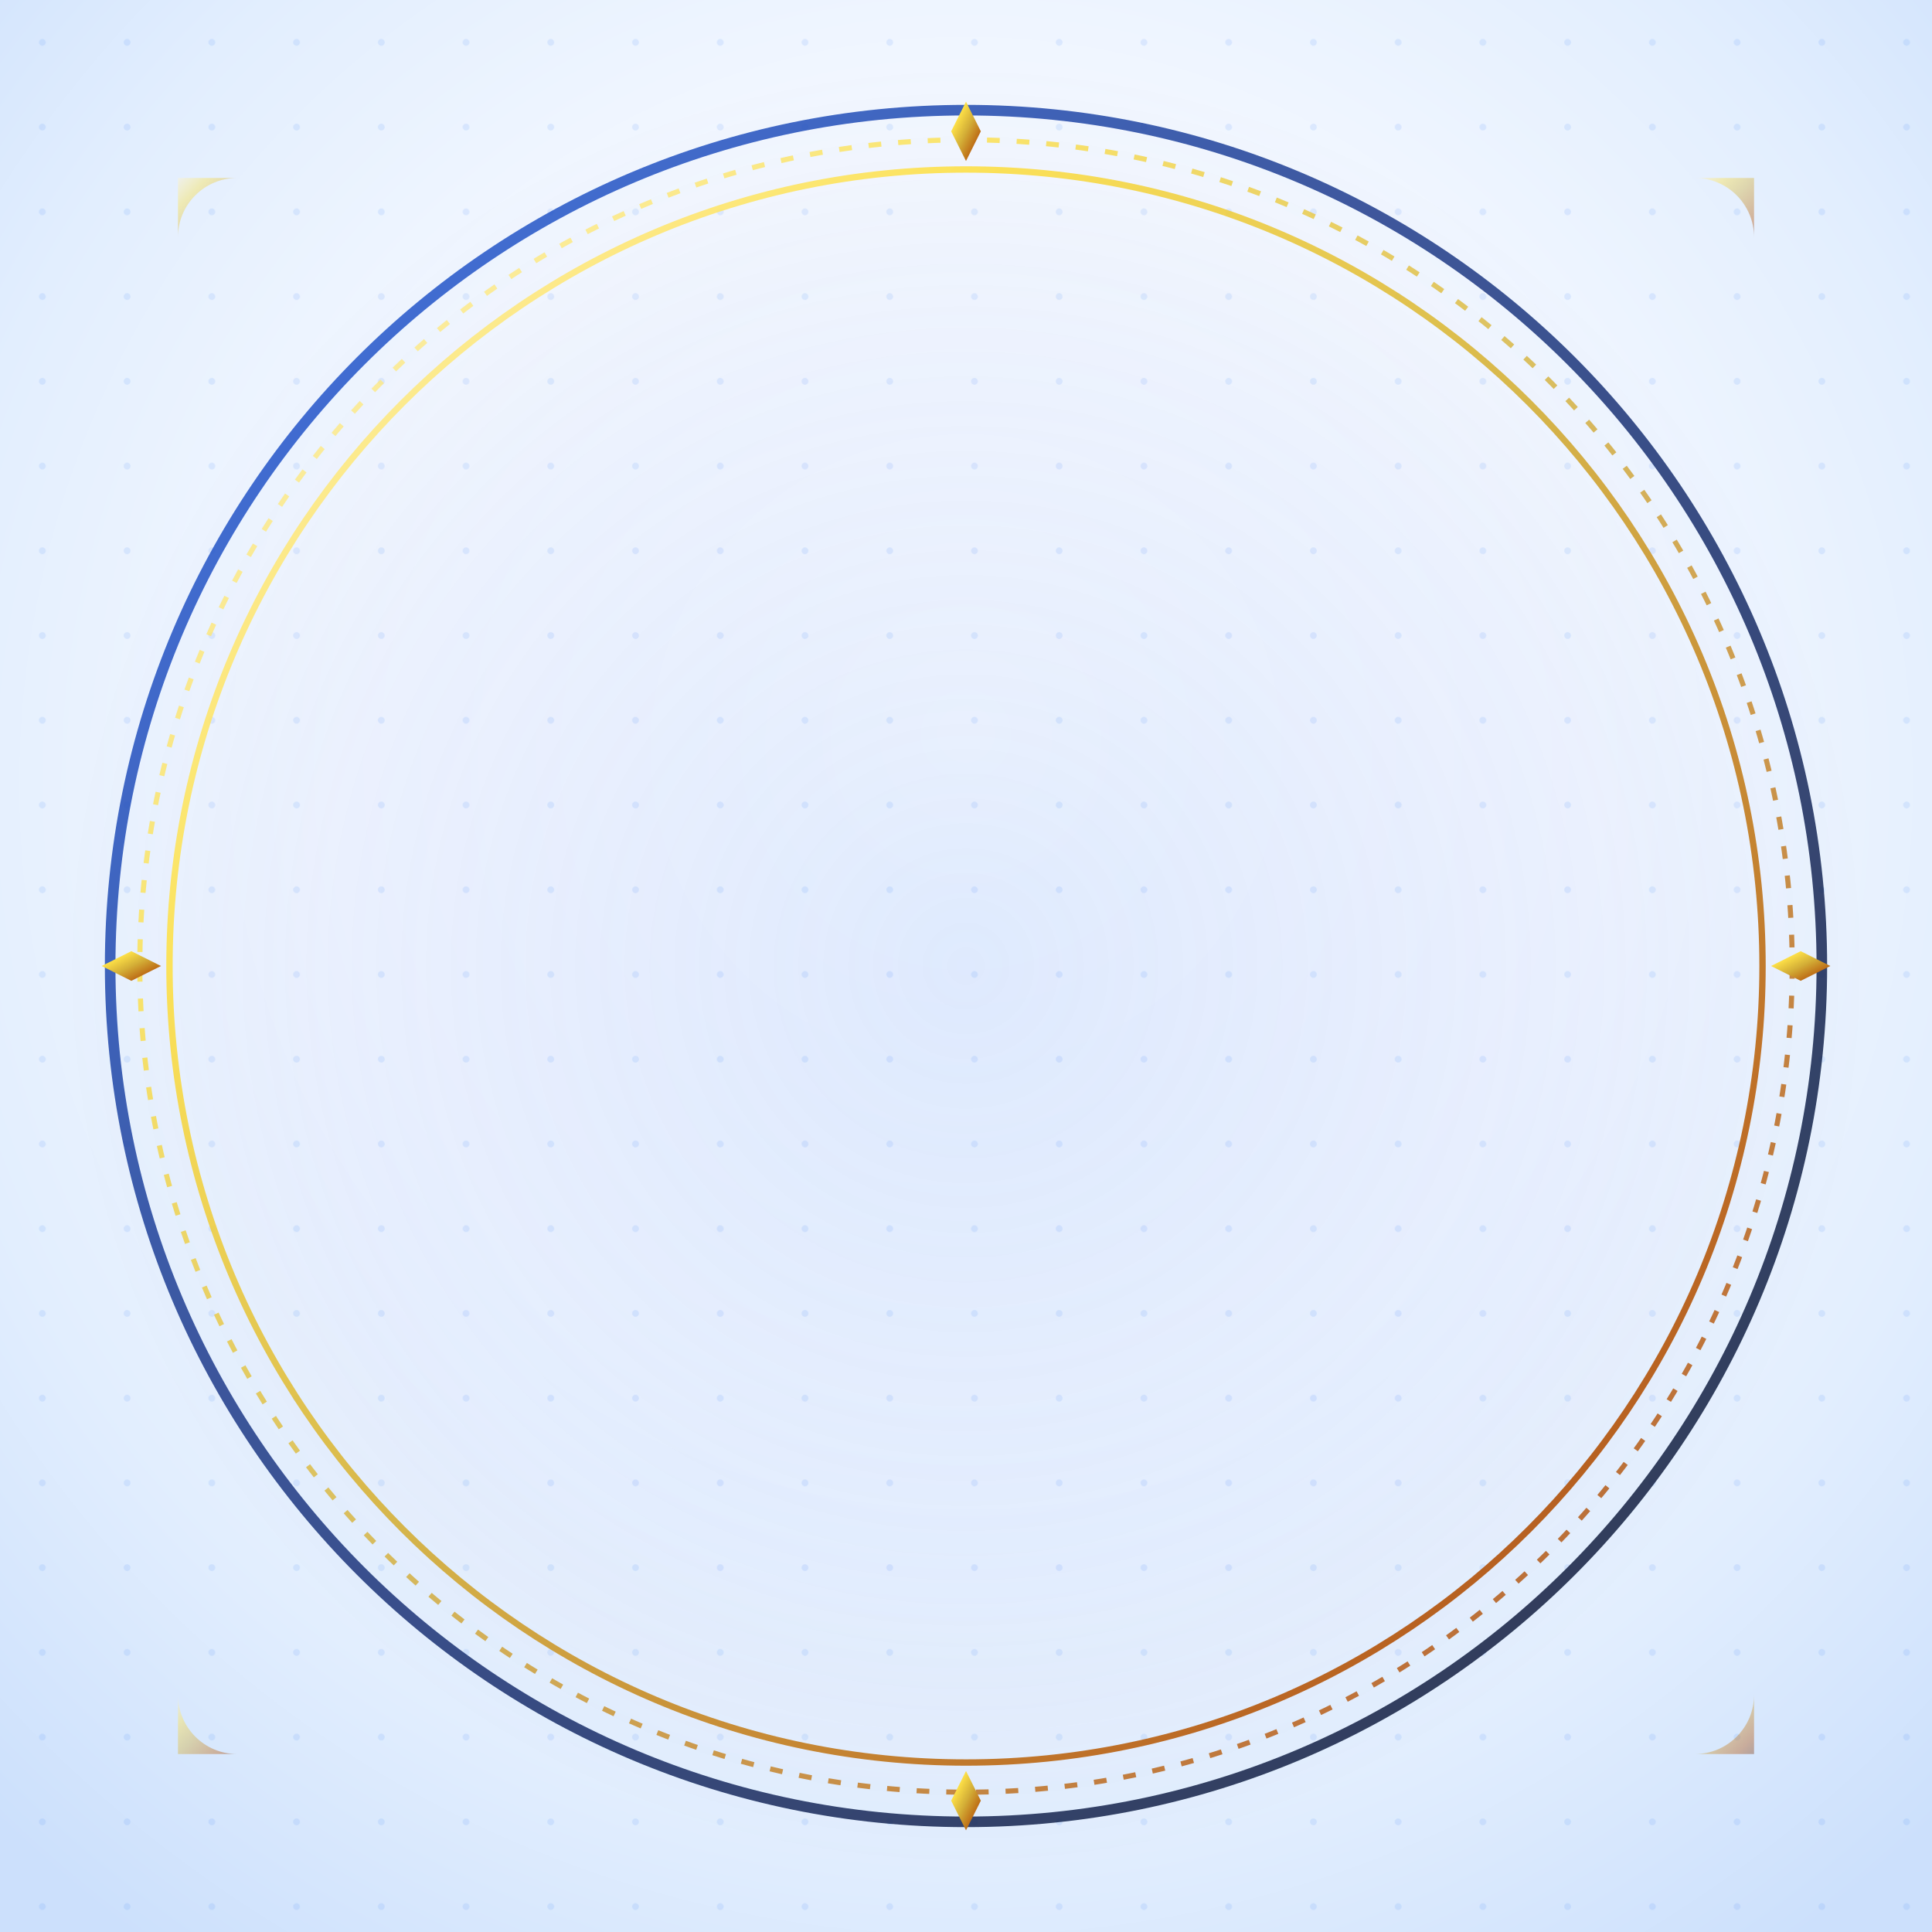
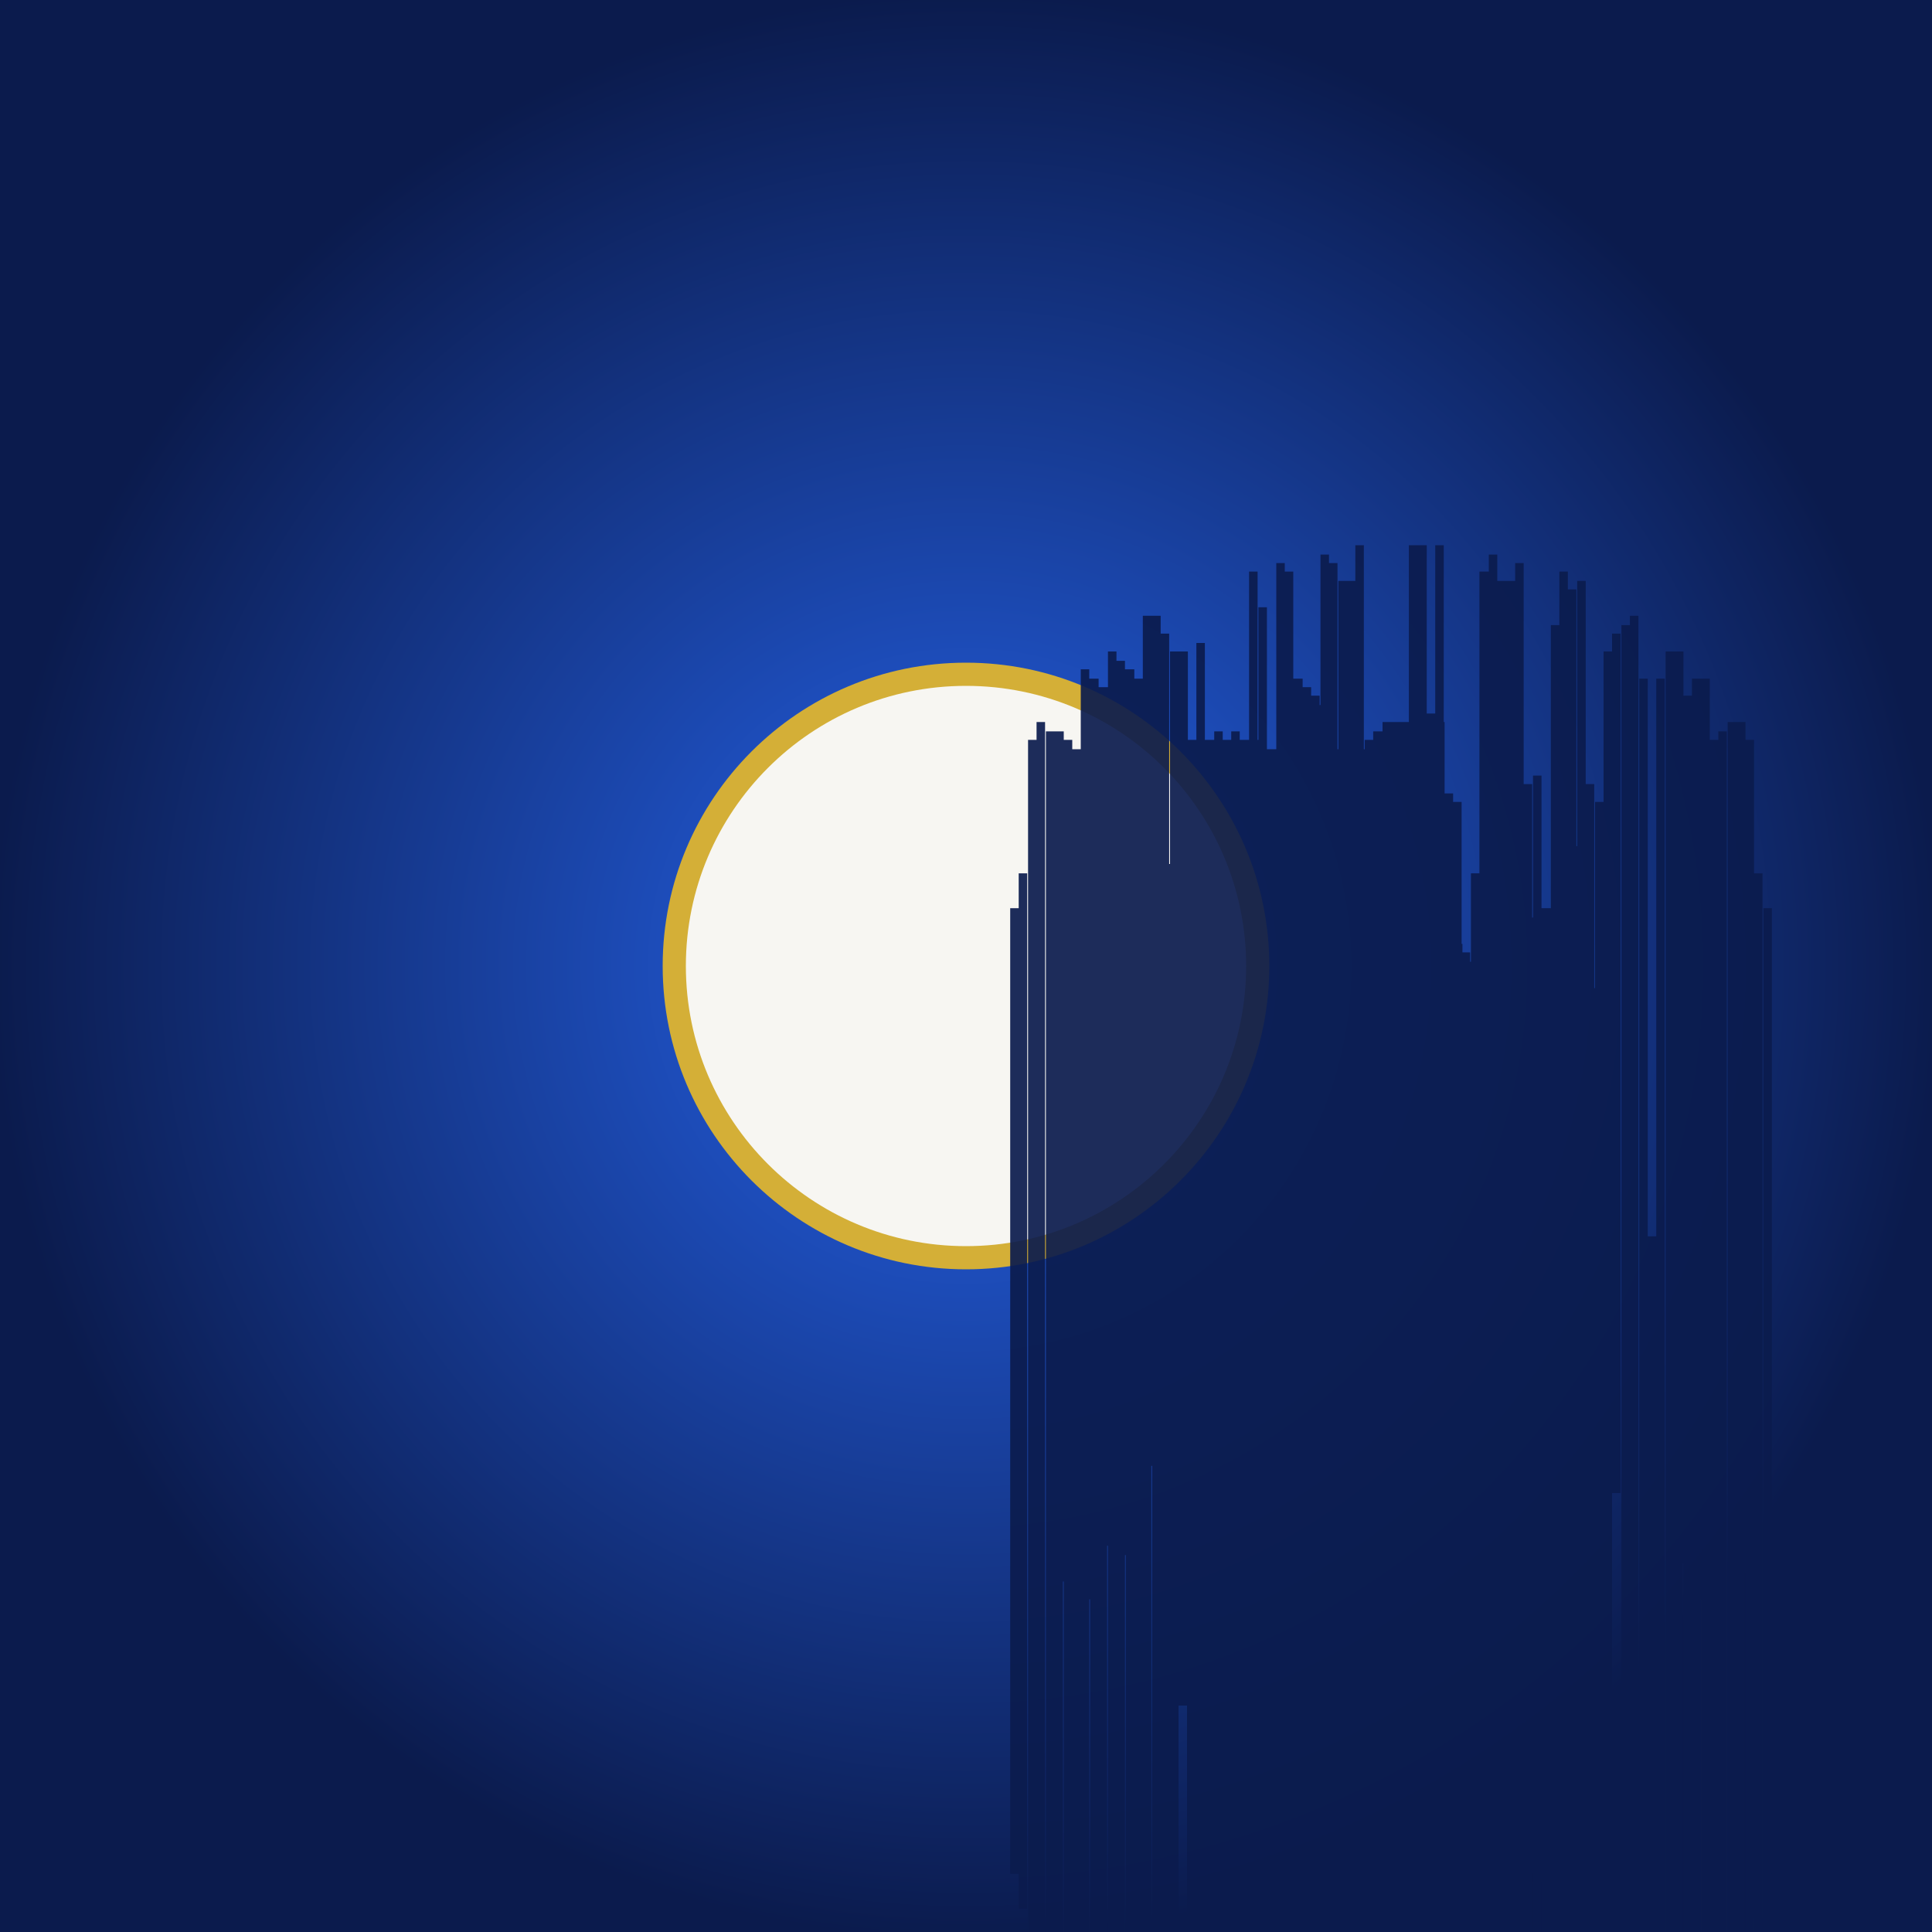
- <svg xmlns="http://www.w3.org/2000/svg" width="456" height="456" viewBox="0 0 456 456" version="1.1">
+ <svg xmlns="http://www.w3.org/2000/svg" width="1024" height="1024" viewBox="0 0 1024 1024">
  <defs>
-     <radialGradient id="bgWhiteBlue" cx="50%" cy="42%" r="72%" fx="50%" fy="38%">
-       <stop offset="0%" stop-color="#FFFFFF" />
-       <stop offset="45%" stop-color="#F4F8FF" />
-       <stop offset="75%" stop-color="#E2EEFE" />
-       <stop offset="100%" stop-color="#CCE0FC" />
+     <radialGradient id="navy" cx="50%" cy="50%" r="50%">
+       <stop offset="0%" stop-color="#2563EB" />
+       <stop offset="100%" stop-color="#0B1B4D" />
    </radialGradient>
-     <linearGradient id="goldRing" x1="0%" y1="0%" x2="100%" y2="100%">
-       <stop offset="0%" stop-color="#FFF5D1" />
-       <stop offset="25%" stop-color="#FDE047" />
-       <stop offset="50%" stop-color="#D4AF37" />
-       <stop offset="85%" stop-color="#B45309" />
-       <stop offset="100%" stop-color="#78350F" />
-     </linearGradient>
-     <linearGradient id="navyRing" x1="0%" y1="0%" x2="100%" y2="100%">
-       <stop offset="0%" stop-color="#2563EB" />
-       <stop offset="40%" stop-color="#1E3A8A" />
-       <stop offset="100%" stop-color="#0F172A" />
-     </linearGradient>
-     <radialGradient id="blueGlow" cx="50%" cy="50%" r="50%">
-       <stop offset="0%" stop-color="#3B82F6" stop-opacity="0.15" />
-       <stop offset="70%" stop-color="#2563EB" stop-opacity="0.05" />
-       <stop offset="100%" stop-color="#1E3A8A" stop-opacity="0" />
-     </radialGradient>
-     <pattern id="luxDots" width="20" height="20" patternUnits="userSpaceOnUse">
-       <circle cx="10" cy="10" r="0.8" fill="#3B82F6" opacity="0.12" />
-     </pattern>
  </defs>
-   <rect width="456" height="456" fill="url(#bgWhiteBlue)" />
-   <rect width="456" height="456" fill="url(#luxDots)" />
-   <circle cx="228" cy="228" r="215" fill="url(#blueGlow)" />
-   <circle cx="228" cy="228" r="202" fill="none" stroke="url(#navyRing)" stroke-width="2.5" opacity="0.85" />
-   <circle cx="228" cy="228" r="195" fill="none" stroke="url(#goldRing)" stroke-width="1.2" stroke-dasharray="3,4" opacity="0.8" />
-   <circle cx="228" cy="228" r="188" fill="none" stroke="url(#goldRing)" stroke-width="1.5" opacity="0.9" />
-   <polygon points="228,24 231.5,31 228,38 224.5,31" fill="url(#goldRing)" />
-   <polygon points="228,418 231.5,425 228,432 224.5,425" fill="url(#goldRing)" />
-   <polygon points="24,228 31,231.5 38,228 31,224.5" fill="url(#goldRing)" />
-   <polygon points="418,228 425,231.5 432,228 425,224.5" fill="url(#goldRing)" />
-   <path d="M 42,42 L 56,42 A 14,14 0 0,0 42,56 Z" fill="url(#goldRing)" opacity="0.4" />
-   <path d="M 414,42 L 400,42 A 14,14 0 0,1 414,56 Z" fill="url(#goldRing)" opacity="0.4" />
-   <path d="M 42,414 L 56,414 A 14,14 0 0,1 42,400 Z" fill="url(#goldRing)" opacity="0.4" />
-   <path d="M 414,414 L 400,414 A 14,14 0 0,0 414,400 Z" fill="url(#goldRing)" opacity="0.4" />
+   <rect width="1024" height="1024" fill="url(#navy)" />
+   <circle cx="512.0" cy="512.0" r="160.768" fill="#D4AF37" />
+   <circle cx="512.0" cy="512.0" r="148.48" fill="#F7F6F2" />
+   <g transform="translate(512.0 512.0) scale(450.56)">
+     <path d="M0.458 0.005h0.01 M0.521 0.005h0.021 M0.552 0.005h0.01 M0.417 0.016h0.01 M0.521 0.016h0.01 M0.615 0.016h0.01 M0.365 0.026h0.01 M0.427 0.026h0.01 M0.521 0.026h0.01 M0.615 0.026h0.01 M0.646 0.026h0.01 M0.333 0.036h0.01 M0.375 0.036h0.01 M0.427 0.036h0.01 M0.521 0.036h0.01 M0.604 0.036h0.021 M0.646 0.036h0.01 M0.698 0.036h0.01 M0.333 0.047h0.01 M0.375 0.047h0.01 M0.438 0.047h0.021 M0.521 0.047h0.01 M0.604 0.047h0.042 M0.719 0.047h0.01 M0.333 0.057h0.01 M0.375 0.057h0.01 M0.448 0.057h0.01 M0.521 0.057h0.01 M0.552 0.057h0.01 M0.604 0.057h0.01 M0.625 0.057h0.01 M0.708 0.057h0.01 M0.333 0.068h0.01 M0.375 0.068h0.01 M0.604 0.068h0.01 M0.635 0.068h0.01 M0.708 0.068h0.01 M0.344 0.078h0.01 M0.635 0.078h0.01 M0.698 0.078h0.01 M0.208 0.088h0.021 M0.698 0.088h0.01 M0.781 0.088h0.01 M0.219 0.099h0.01 M0.688 0.099h0.01 M0.771 0.099h0.01 M0.229 0.109h0.01 M0.76 0.109h0.01 M0.229 0.12h0.01 M0.271 0.12h0.01 M0.76 0.12h0.01 M0.167 0.13h0.01 M0.24 0.13h0.021 M0.75 0.13h0.01 M0.823 0.13h0.021 M0.177 0.141h0.01 M0.823 0.141h0.01 M0.135 0.151h0.01 M0.177 0.151h0.021 M0.823 0.151h0.01 M0.135 0.162h0.021 M0.188 0.162h0.021 M0.365 0.162h0.031 M0.792 0.162h0.01 M0.812 0.162h0.01 M0.854 0.162h0.021 M0.146 0.172h0.021 M0.198 0.172h0.01 M0.385 0.172h0.021 M0.812 0.172h0.01 M0.854 0.172h0.01 M0.156 0.182h0.021 M0.385 0.182h0.031 M0.812 0.182h0.01 M0.844 0.182h0.01 M0.167 0.193h0.021 M0.396 0.193h0.021 M0.833 0.193h0.021 M0.406 0.203h0.021 M0.531 0.203h0.021 M0.823 0.203h0.021 M0.083 0.213h0.01 M0.406 0.213h0.021 M0.49 0.213h0.073 M0.896 0.213h0.021 M0.094 0.224h0.021 M0.292 0.224h0.01 M0.312 0.224h0.01 M0.406 0.224h0.031 M0.479 0.224h0.052 M0.885 0.224h0.01 M0.073 0.234h0.01 M0.115 0.234h0.01 M0.26 0.234h0.094 M0.406 0.234h0.031 M0.469 0.234h0.031 M0.865 0.234h0.021 M0.917 0.234h0.01 M0.125 0.245h0.021 M0.25 0.245h0.042 M0.312 0.245h0.062 M0.417 0.245h0.021 M0.448 0.245h0.042 M0.854 0.245h0.021 M0.896 0.245h0.01 M0.344 0.255h0.042 M0.417 0.255h0.021 M0.448 0.255h0.031 M0.344 0.266h0.052 M0.417 0.266h0.042 M0.875 0.266h0.01 M0.365 0.276h0.042 M0.417 0.276h0.042 M0.667 0.276h0.01 M0.719 0.276h0.01 M0.385 0.286h0.021 M0.417 0.286h0.031 M0.469 0.286h0.083 M0.656 0.286h0.01 M0.729 0.286h0.01 M0.104 0.297h0.01 M0.323 0.297h0.042 M0.396 0.297h0.042 M0.448 0.297h0.125 M0.885 0.297h0.01 M0.292 0.307h0.104 M0.406 0.307h0.052 M0.552 0.307h0.031 M0.646 0.307h0.01 M0.74 0.307h0.01 M0.094 0.318h0.01 M0.271 0.318h0.188 M0.646 0.318h0.01 M0.896 0.318h0.01 M0.26 0.328h0.052 M0.396 0.328h0.104 M0.646 0.328h0.01 M0.74 0.328h0.01 M0.083 0.339h0.01 M0.25 0.339h0.031 M0.375 0.339h0.052 M0.458 0.339h0.052 M0.906 0.339h0.01 M0.25 0.349h0.021 M0.365 0.349h0.031 M0.406 0.349h0.01 M0.427 0.349h0.01 M0.479 0.349h0.042 M0.656 0.349h0.01 M0.729 0.349h0.01 M0.073 0.359h0.01 M0.24 0.359h0.031 M0.354 0.359h0.031 M0.406 0.359h0.01 M0.427 0.359h0.021 M0.51 0.359h0.021 M0.667 0.359h0.01 M0.708 0.359h0.021 M0.917 0.359h0.01 M0.073 0.37h0.01 M0.24 0.37h0.021 M0.344 0.37h0.031 M0.406 0.37h0.01 M0.438 0.37h0.021 M0.521 0.37h0.021 M0.917 0.37h0.01 M0.229 0.38h0.021 M0.333 0.38h0.021 M0.396 0.38h0.021 M0.438 0.38h0.021 M0.521 0.38h0.021 M0.062 0.391h0.01 M0.229 0.391h0.021 M0.323 0.391h0.031 M0.396 0.391h0.01 M0.438 0.391h0.031 M0.531 0.391h0.021 M0.594 0.391h0.01 M0.927 0.391h0.01 M0.062 0.401h0.01 M0.323 0.401h0.021 M0.396 0.401h0.01 M0.448 0.401h0.021 M0.531 0.401h0.021 M0.594 0.401h0.021 M0.927 0.401h0.01 M0.323 0.411h0.021 M0.396 0.411h0.01 M0.448 0.411h0.021 M0.542 0.411h0.01 M0.594 0.411h0.021 M0.323 0.422h0.01 M0.396 0.422h0.01 M0.448 0.422h0.021 M0.604 0.422h0.021 M0.052 0.432h0.01 M0.323 0.432h0.01 M0.396 0.432h0.01 M0.458 0.432h0.021 M0.604 0.432h0.021 M0.677 0.432h0.031 M0.938 0.432h0.01 M0.052 0.443h0.01 M0.323 0.443h0.01 M0.385 0.443h0.021 M0.458 0.443h0.01 M0.51 0.443h0.021 M0.604 0.443h0.021 M0.656 0.443h0.042 M0.938 0.443h0.01 M0.052 0.453h0.01 M0.385 0.453h0.021 M0.458 0.453h0.01 M0.5 0.453h0.062 M0.604 0.453h0.021 M0.635 0.453h0.042 M0.938 0.453h0.01 M0.052 0.464h0.01 M0.385 0.464h0.01 M0.458 0.464h0.01 M0.531 0.464h0.042 M0.604 0.464h0.052 M0.938 0.464h0.01 M0.052 0.474h0.01 M0.385 0.474h0.01 M0.542 0.474h0.042 M0.604 0.474h0.052 M0.385 0.484h0.01 M0.562 0.484h0.031 M0.604 0.484h0.031 M0.938 0.484h0.01 M0.052 0.495h0.01 M0.375 0.495h0.021 M0.573 0.495h0.062 M0.646 0.495h0.052 M0.052 0.505h0.01 M0.375 0.505h0.01 M0.51 0.505h0.062 M0.583 0.505h0.135 M0.375 0.516h0.01 M0.49 0.516h0.135 M0.677 0.516h0.062 M0.052 0.526h0.01 M0.375 0.526h0.01 M0.479 0.526h0.042 M0.583 0.526h0.062 M0.719 0.526h0.021 M0.938 0.526h0.01 M0.052 0.536h0.01 M0.365 0.536h0.021 M0.469 0.536h0.021 M0.583 0.536h0.031 M0.625 0.536h0.042 M0.729 0.536h0.021 M0.938 0.536h0.01 M0.052 0.547h0.01 M0.365 0.547h0.021 M0.458 0.547h0.021 M0.573 0.547h0.01 M0.604 0.547h0.01 M0.635 0.547h0.042 M0.938 0.547h0.01 M0.052 0.557h0.01 M0.365 0.557h0.01 M0.458 0.557h0.01 M0.562 0.557h0.021 M0.604 0.557h0.021 M0.646 0.557h0.031 M0.938 0.557h0.01 M0.052 0.568h0.01 M0.562 0.568h0.01 M0.604 0.568h0.021 M0.656 0.568h0.031 M0.938 0.568h0.01 M0.354 0.578h0.01 M0.552 0.578h0.01 M0.604 0.578h0.021 M0.667 0.578h0.021 M0.542 0.589h0.021 M0.604 0.589h0.021 M0.677 0.589h0.021 M0.062 0.599h0.01 M0.542 0.599h0.01 M0.604 0.599h0.021 M0.677 0.599h0.021 M0.927 0.599h0.01 M0.062 0.609h0.01 M0.344 0.609h0.01 M0.531 0.609h0.021 M0.604 0.609h0.021 M0.688 0.609h0.01 M0.927 0.609h0.01 M0.521 0.62h0.021 M0.604 0.62h0.021 M0.927 0.62h0.01 M0.521 0.63h0.01 M0.604 0.63h0.021 M0.073 0.641h0.01 M0.333 0.641h0.01 M0.354 0.641h0.01 M0.51 0.641h0.021 M0.604 0.641h0.01 M0.917 0.641h0.01 M0.073 0.651h0.01 M0.5 0.651h0.021 M0.917 0.651h0.01 M0.083 0.661h0.01 M0.49 0.661h0.01 M0.906 0.661h0.01 M0.083 0.672h0.01 M0.323 0.672h0.01 M0.344 0.672h0.01 M0.479 0.672h0.01 M0.5 0.672h0.01 M0.906 0.672h0.01 M0.49 0.682h0.01 M0.094 0.693h0.01 M0.312 0.693h0.01 M0.896 0.693h0.01 M0.312 0.703h0.01 M0.333 0.703h0.01 M0.458 0.703h0.01 M0.479 0.703h0.01 M0.104 0.714h0.01 M0.302 0.714h0.01 M0.448 0.714h0.01 M0.469 0.714h0.01 M0.677 0.714h0.021 M0.729 0.714h0.031 M0.885 0.714h0.01 M0.115 0.724h0.01 M0.302 0.724h0.01 M0.323 0.724h0.01 M0.438 0.724h0.01 M0.458 0.724h0.01 M0.656 0.724h0.01 M0.875 0.724h0.01 M0.115 0.734h0.01 M0.323 0.734h0.01 M0.427 0.734h0.01 M0.448 0.734h0.01 M0.635 0.734h0.01 M0.719 0.734h0.01 M0.875 0.734h0.01 M0.125 0.745h0.01 M0.292 0.745h0.01 M0.312 0.745h0.021 M0.417 0.745h0.01 M0.625 0.745h0.01 M0.719 0.745h0.01 M0.865 0.745h0.01 M0.135 0.755h0.01 M0.26 0.755h0.021 M0.385 0.755h0.031 M0.604 0.755h0.01 M0.729 0.755h0.01 M0.854 0.755h0.01 M0.135 0.766h0.01 M0.229 0.766h0.021 M0.427 0.766h0.01 M0.583 0.766h0.01 M0.75 0.766h0.01 M0.854 0.766h0.01 M0.146 0.776h0.01 M0.458 0.776h0.01 M0.552 0.776h0.01 M0.635 0.776h0.01 M0.719 0.776h0.01 M0.844 0.776h0.01 M0.156 0.786h0.01 M0.292 0.786h0.031 M0.333 0.786h0.042 M0.604 0.786h0.021 M0.833 0.786h0.01 M0.167 0.797h0.01 M0.396 0.797h0.021 M0.594 0.797h0.01 M0.823 0.797h0.01 M0.177 0.807h0.01 M0.427 0.807h0.021 M0.562 0.807h0.021 M0.812 0.807h0.01 M0.188 0.818h0.01 M0.469 0.818h0.031 M0.521 0.818h0.021 M0.646 0.818h0.01 M0.802 0.818h0.01 M0.198 0.828h0.01 M0.354 0.828h0.031 M0.625 0.828h0.01 M0.792 0.828h0.01 M0.208 0.839h0.01 M0.406 0.839h0.01 M0.604 0.839h0.01 M0.781 0.839h0.01 M0.219 0.849h0.01 M0.427 0.849h0.021 M0.573 0.849h0.021 M0.771 0.849h0.01 M0.458 0.859h0.021 M0.542 0.859h0.021 M0.281 0.891h0.021 M0.708 0.891h0.01 M0.281 0.901h0.01 M0.688 0.901h0.01 M0.281 0.911h0.01 M0.312 0.911h0.021 M0.688 0.911h0.01 M0.271 0.922h0.01 M0.312 0.922h0.01 M0.698 0.922h0.042 M0.26 0.932h0.021 M0.302 0.932h0.01 M0.365 0.932h0.01 M0.396 0.932h0.01 M0.615 0.932h0.01 M0.729 0.932h0.01 M0.302 0.943h0.01 M0.354 0.943h0.01 M0.406 0.943h0.01 M0.448 0.943h0.01 M0.469 0.943h0.01 M0.49 0.943h0.01 M0.531 0.943h0.021 M0.562 0.943h0.01 M0.615 0.943h0.01 M0.292 0.953h0.021 M0.354 0.953h0.01 M0.406 0.953h0.01 M0.469 0.953h0.01 M0.531 0.953h0.01 M0.625 0.953h0.01 M0.354 0.964h0.01 M0.396 0.964h0.01 M0.469 0.964h0.01 M0.542 0.964h0.01 M0.625 0.964h0.01 M0.656 0.964h0.01 M0.354 0.974h0.01 M0.396 0.974h0.01 M0.542 0.974h0.01 M0.625 0.974h0.021 M0.385 0.984h0.01 M0.458 0.984h0.01 M0.542 0.984h0.01 M0.458 0.995h0.01 M0.542 0.995h0.01 M0.562 0.995h0.01" stroke="#0B1B4D" stroke-width="1" fill="none" opacity="0.92" />
+   </g>
</svg>
